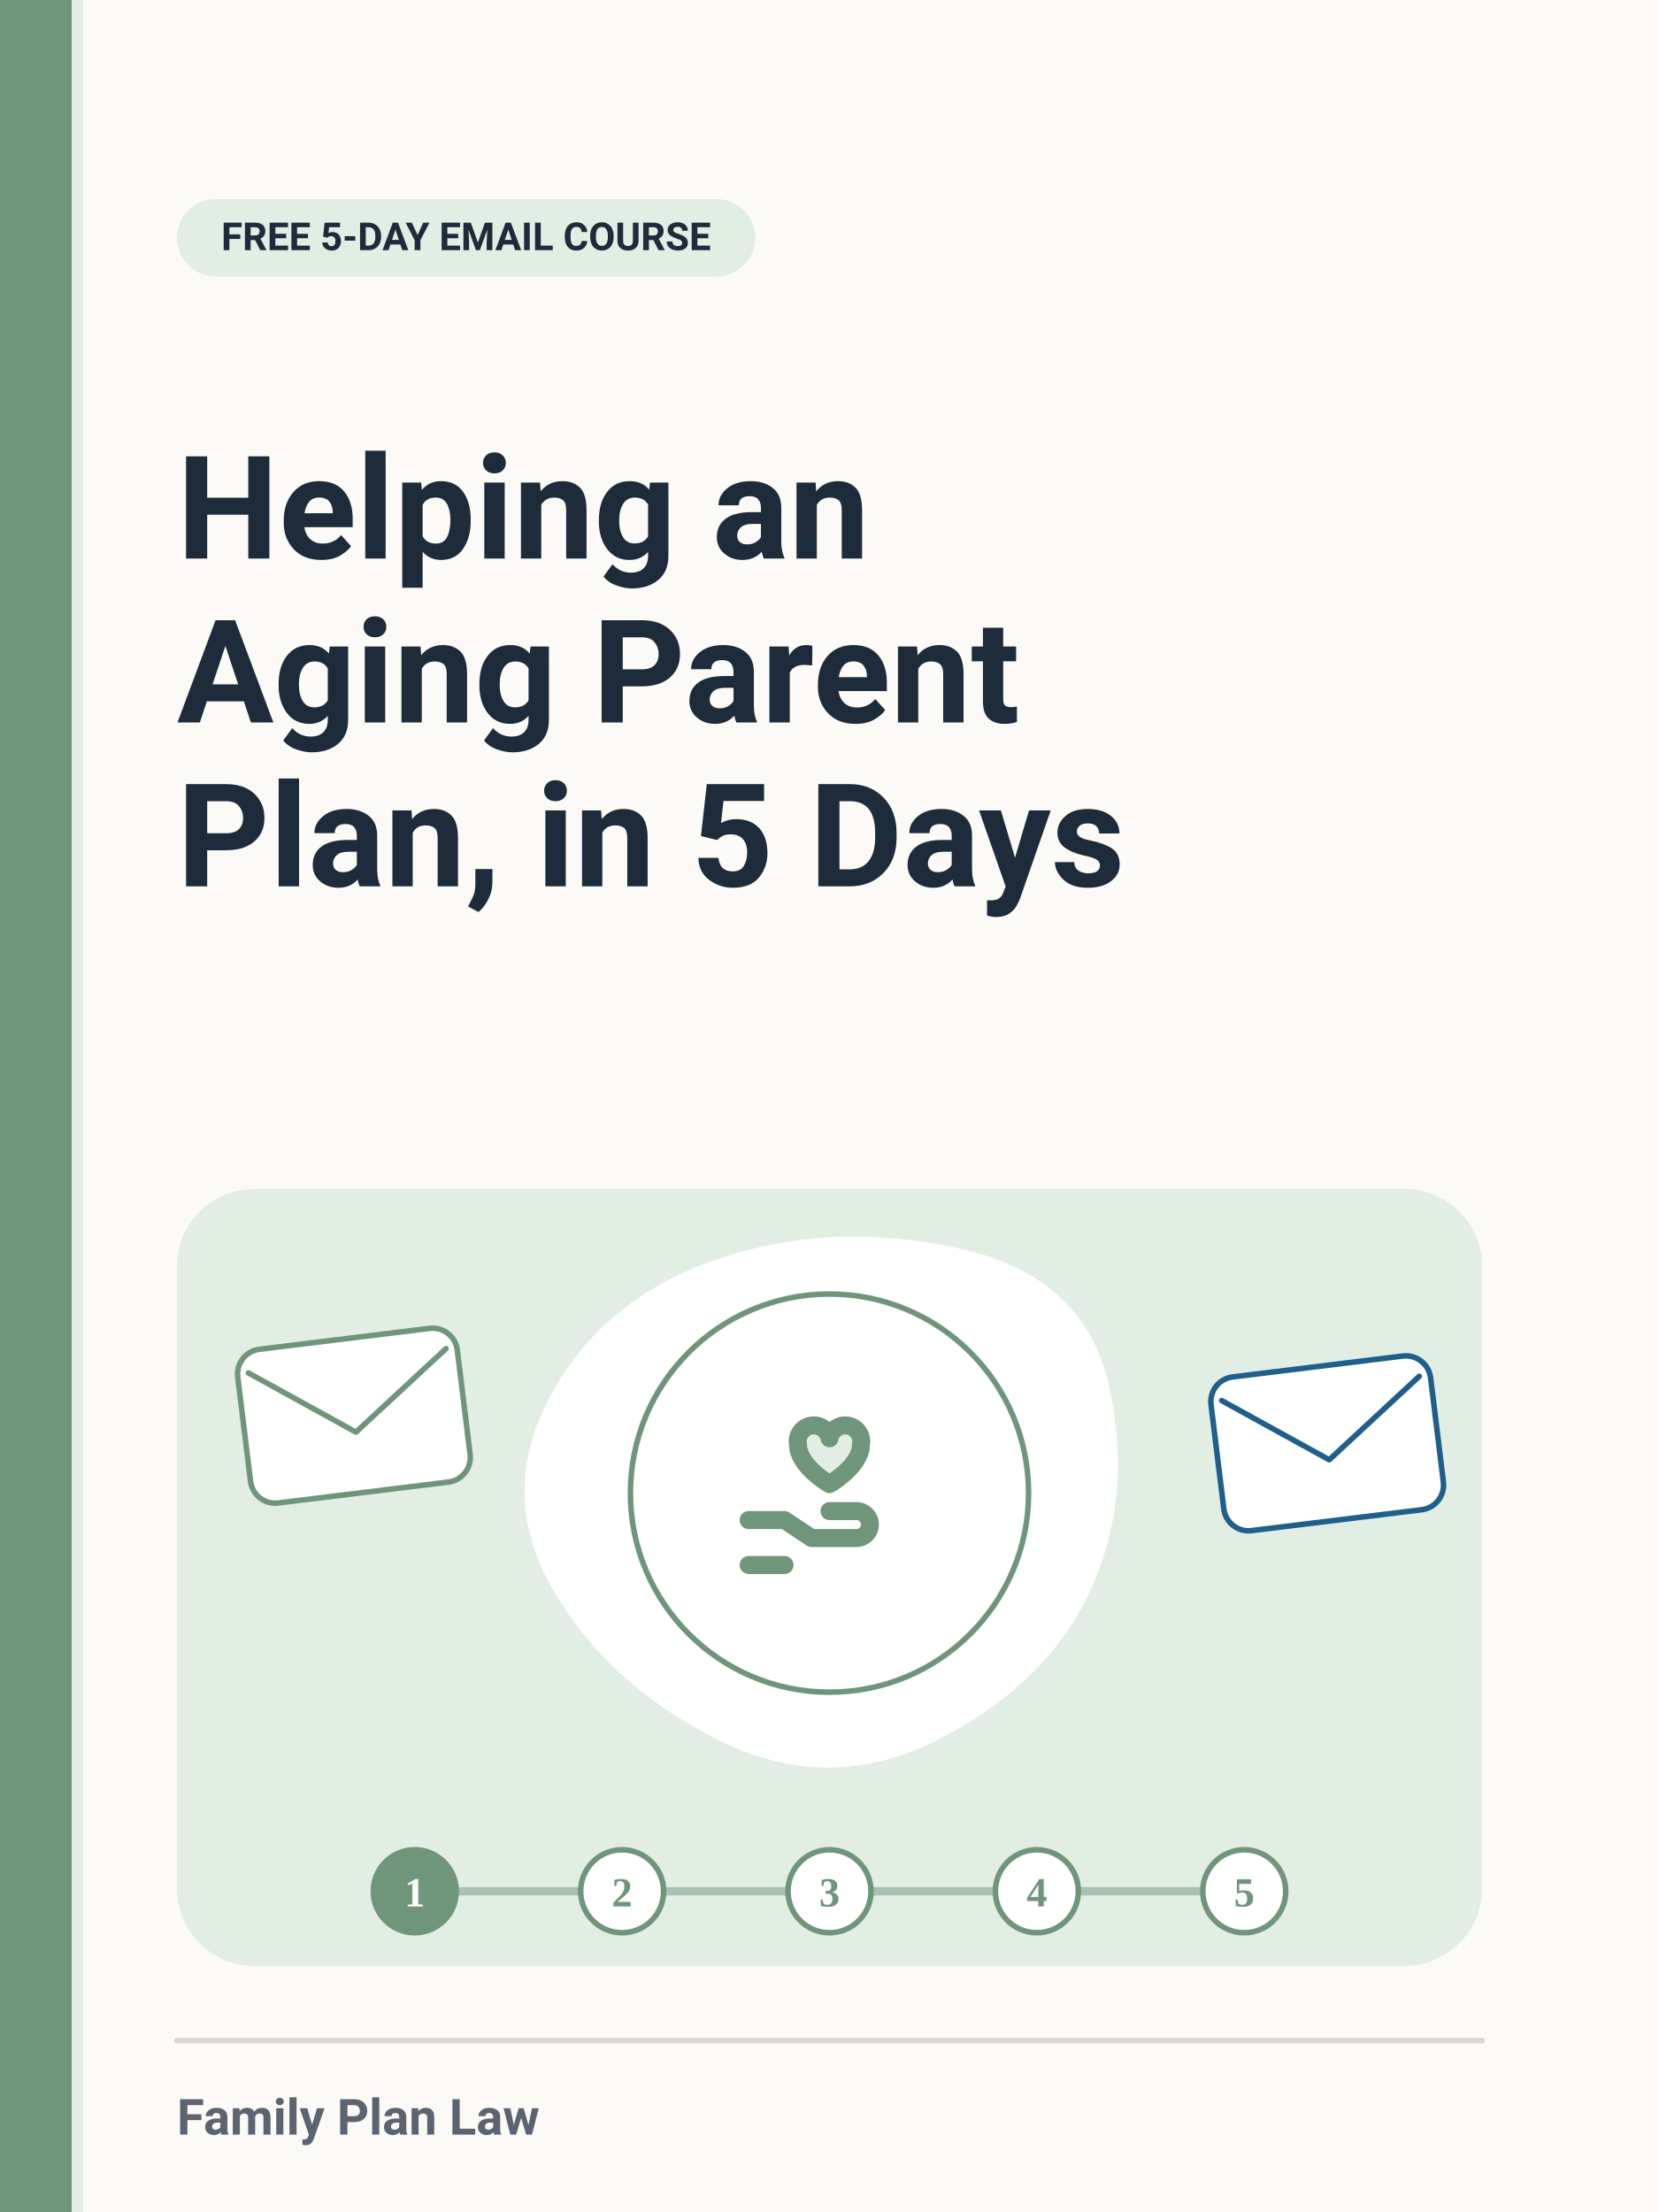
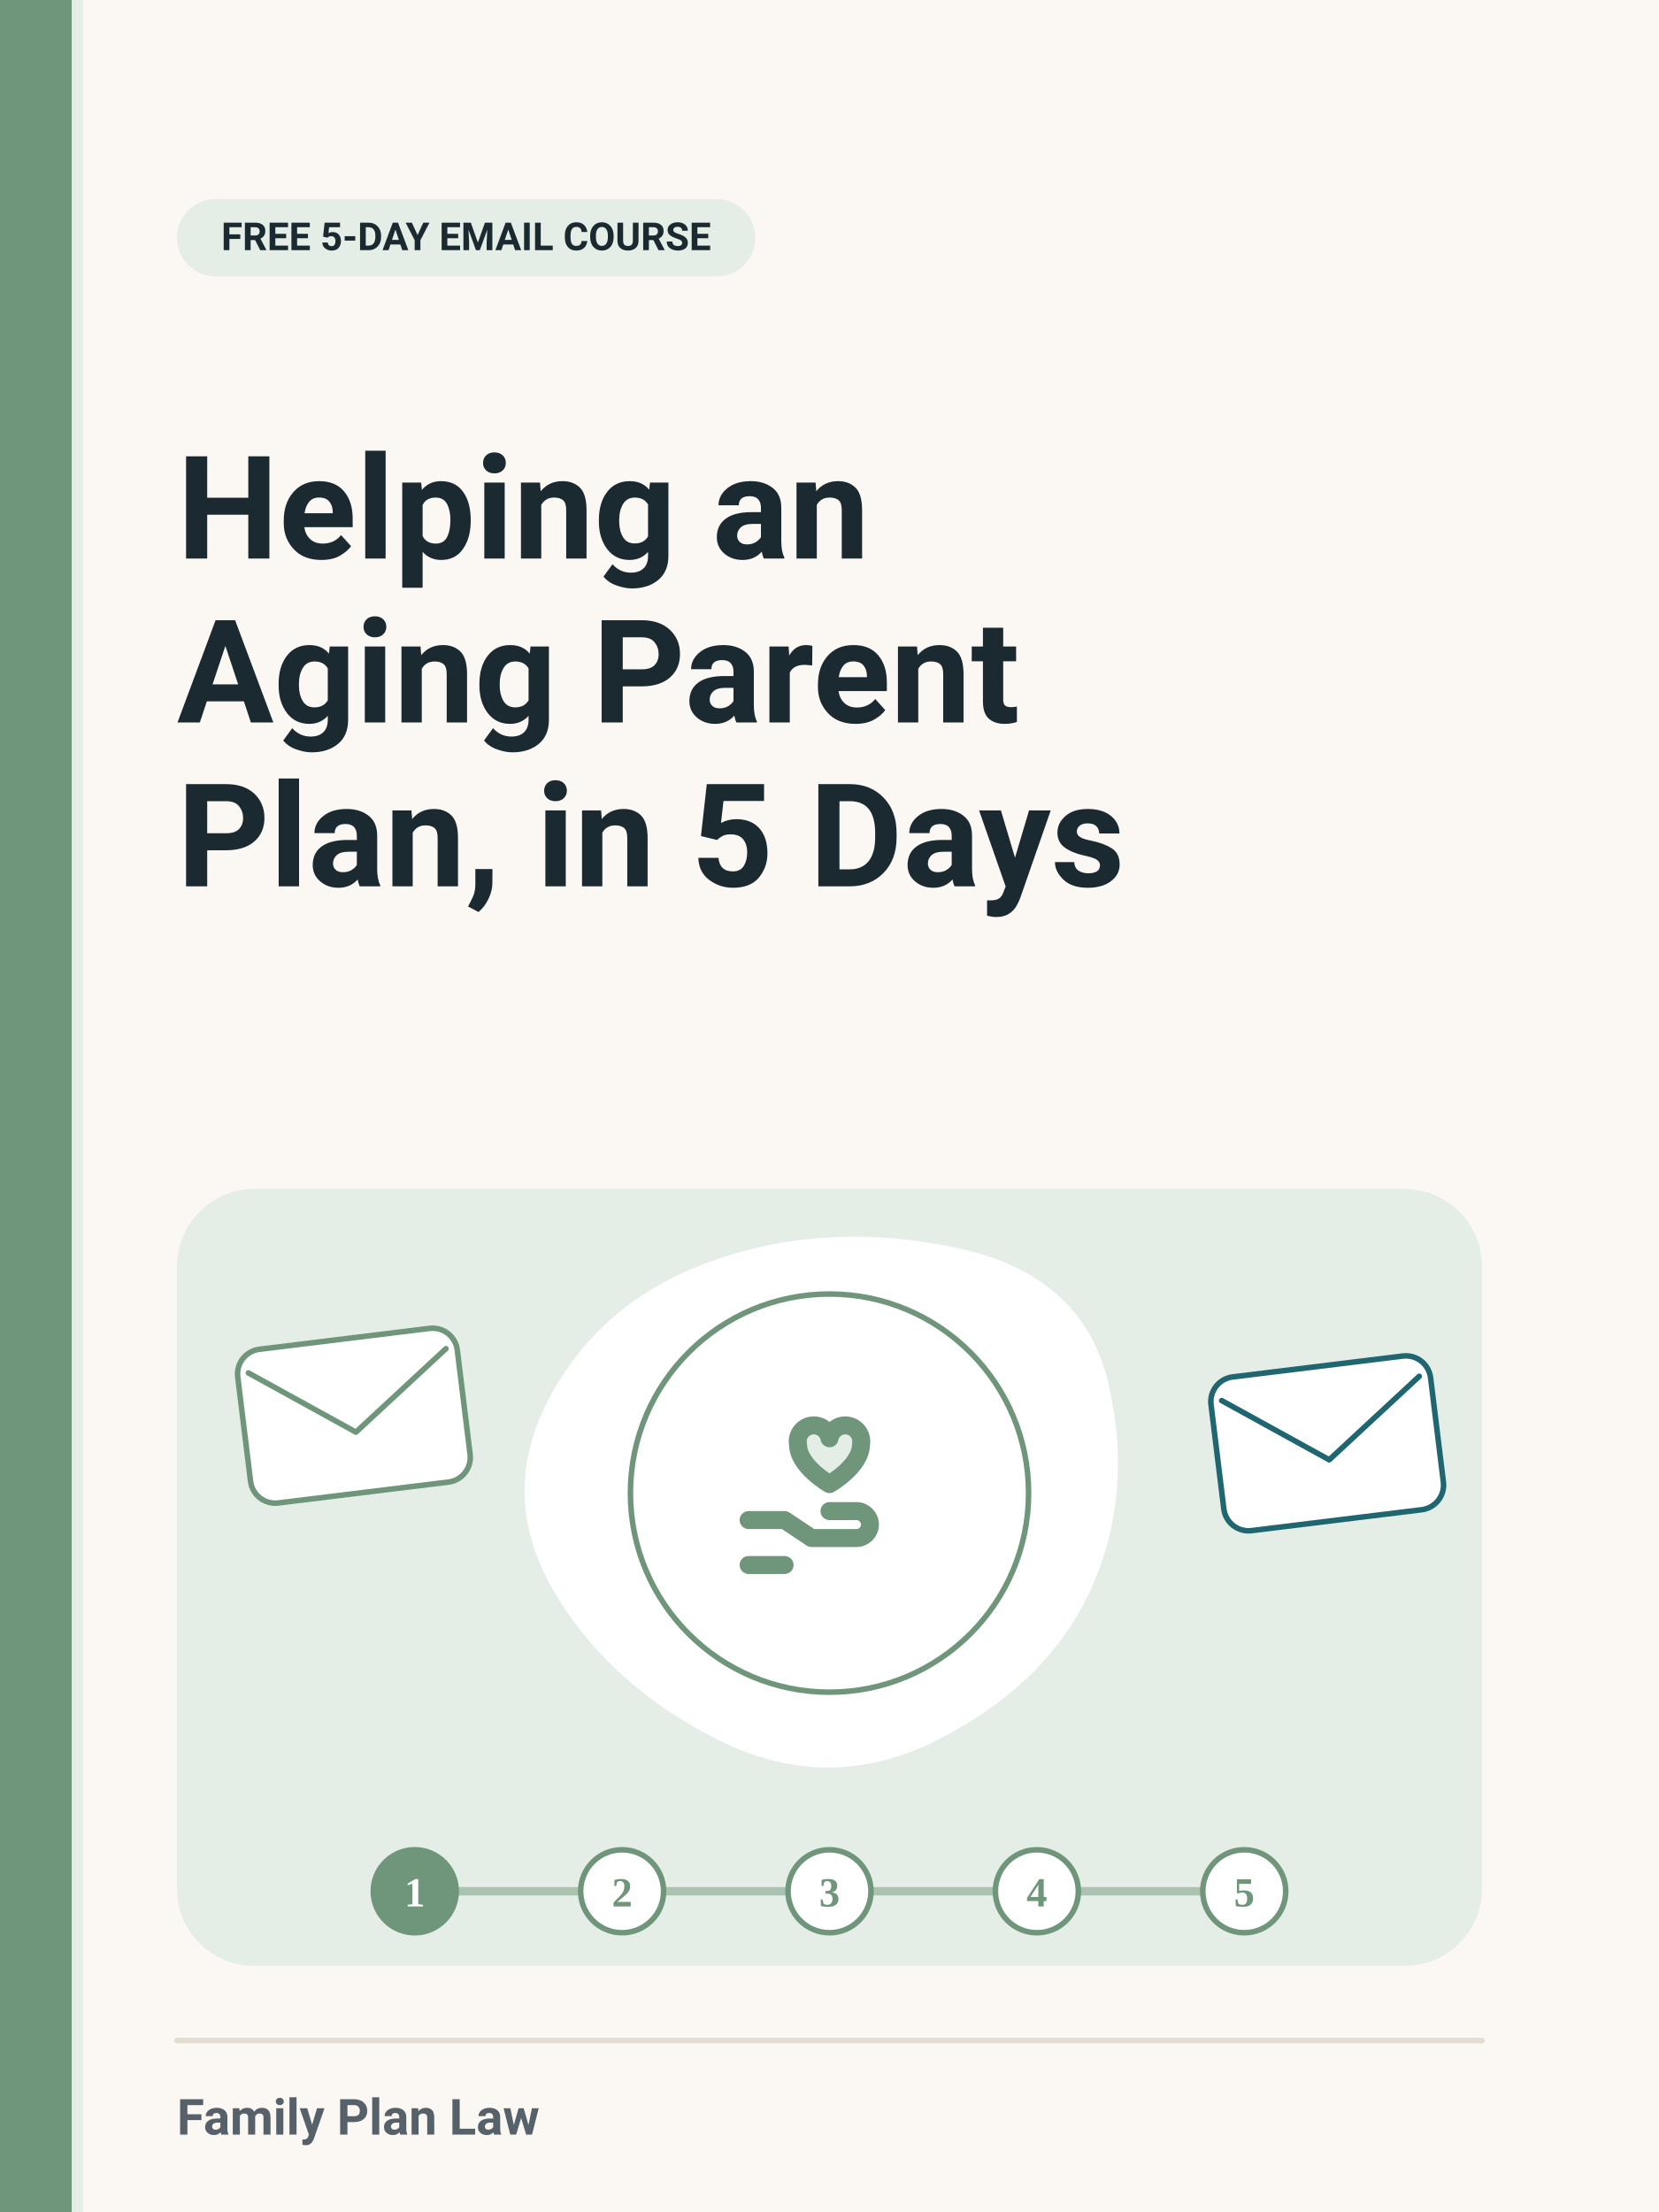
<svg xmlns="http://www.w3.org/2000/svg" viewBox="0 0 600 800" role="img" aria-labelledby="_R_0_-t _R_0_-d" width="600" height="800">
-   <rect width="600" height="800" style="fill:#fbfaf7" />
+   <rect width="600" height="800" style="fill:#fbf8f3" />
  <rect width="26" height="800" style="fill:#6f957a" />
-   <rect x="26" width="4" height="800" style="fill:#e2ede4" />
+   <rect x="26" width="4" height="800" style="fill:#e4eee6" />
  <g>
-     <rect x="64" y="72" width="209.16" height="28" rx="14" style="fill:#e2ede4" />
-     <text x="168.58" y="90.48" font-size="14" font-weight="600" text-anchor="middle" style="fill:#1d2b3a;font-family:system-ui, -apple-system, &quot;Segoe UI&quot;, Roboto, sans-serif">FREE 5-DAY EMAIL COURSE</text>
+     <rect x="64" y="72" width="209.16" height="28" rx="14" style="fill:#e4eee6" />
+     <text x="168.58" y="90.48" font-size="14" font-weight="600" text-anchor="middle" style="fill:#1b2a30;font-family:system-ui, -apple-system, &quot;Segoe UI&quot;, Roboto, sans-serif">FREE 5-DAY EMAIL COURSE</text>
  </g>
-   <text x="64" y="202" font-size="52" font-weight="700" text-anchor="start" style="fill:#1d2b3a;font-family:system-ui, -apple-system, &quot;Segoe UI&quot;, Roboto, sans-serif">Helping an</text>
-   <text x="64" y="261.28" font-size="52" font-weight="700" text-anchor="start" style="fill:#1d2b3a;font-family:system-ui, -apple-system, &quot;Segoe UI&quot;, Roboto, sans-serif">Aging Parent</text>
-   <text x="64" y="320.56" font-size="52" font-weight="700" text-anchor="start" style="fill:#1d2b3a;font-family:system-ui, -apple-system, &quot;Segoe UI&quot;, Roboto, sans-serif">Plan, in 5 Days</text>
-   <rect x="64" y="430" width="472" height="281" rx="28" style="fill:#e2ede4" />
+   <text x="64" y="202" font-size="52" font-weight="700" text-anchor="start" style="fill:#1b2a30;font-family:system-ui, -apple-system, &quot;Segoe UI&quot;, Roboto, sans-serif">Helping an</text>
+   <text x="64" y="261.28" font-size="52" font-weight="700" text-anchor="start" style="fill:#1b2a30;font-family:system-ui, -apple-system, &quot;Segoe UI&quot;, Roboto, sans-serif">Aging Parent</text>
+   <text x="64" y="320.56" font-size="52" font-weight="700" text-anchor="start" style="fill:#1b2a30;font-family:system-ui, -apple-system, &quot;Segoe UI&quot;, Roboto, sans-serif">Plan, in 5 Days</text>
+   <rect x="64" y="430" width="472" height="281" rx="28" style="fill:#e4eee6" />
  <g>
    <path d="M 400.9 500.5 Q 410.0 540.0 394.8 574.2 Q 379.5 608.4 339.8 628.9 Q 300.0 649.4 259.8 629.3 Q 219.6 609.1 199.8 574.6 Q 180.0 540.0 199.1 504.8 Q 218.1 469.6 259.1 455.5 Q 300.0 441.5 345.9 451.3 Q 391.8 461.0 400.9 500.5 Z" style="fill:#ffffff" />
    <circle cx="300" cy="540" r="72" style="fill:#ffffff" />
    <circle cx="300" cy="540" r="72" style="fill:none;stroke:#6f957a" stroke-width="2" />
    <g transform="translate(261 501) scale(3.25)">
      <g style="stroke:#6f957a;color:#6f957a" fill="none" stroke-width="2" stroke-linecap="round" stroke-linejoin="round">
-         <path d="M12 11s-3.5-2-3.5-4.4a1.75 1.75 0 0 1 3.5-.7 1.75 1.75 0 0 1 3.5.7C15.5 9 12 11 12 11z" fill="#e2ede4" />
+         <path d="M12 11s-3.5-2-3.5-4.4a1.75 1.75 0 0 1 3.5-.7 1.75 1.75 0 0 1 3.5.7C15.5 9 12 11 12 11z" fill="#e4eee6" />
        <path d="M3 15h4l3 2h5a1.5 1.5 0 0 0 0-3h-3M7 20H3" />
      </g>
    </g>
    <g>
      <g transform="rotate(-7 128 512)">
        <rect x="88" y="484" width="80" height="56" rx="9" style="fill:#ffffff;stroke:#6f957a" stroke-width="2" />
        <path d="M92 492 L128 518 L164 492" style="fill:none;stroke:#6f957a" stroke-linecap="round" stroke-linejoin="round" stroke-width="2" />
      </g>
      <g transform="rotate(-7 480 522)">
-         <rect x="440" y="494" width="80" height="56" rx="9" style="fill:#ffffff;stroke:#1f5f8b" stroke-width="2" />
-         <path d="M444 502 L480 528 L516 502" style="fill:none;stroke:#1f5f8b" stroke-linecap="round" stroke-linejoin="round" stroke-width="2" />
+         <rect x="440" y="494" width="80" height="56" rx="9" style="fill:#ffffff;stroke:#1f6670" stroke-width="2" />
+         <path d="M444 502 L480 528 L516 502" style="fill:none;stroke:#1f6670" stroke-linecap="round" stroke-linejoin="round" stroke-width="2" />
      </g>
      <g>
        <line x1="150" x2="450" y1="684" y2="684" style="stroke:#6f957a" stroke-width="3" stroke-linecap="round" opacity="0.5" />
        <g>
          <circle cx="150" cy="684" r="15" style="fill:#6f957a;stroke:#6f957a" stroke-width="2" />
          <text x="150" y="689.5" font-size="15" font-weight="700" text-anchor="middle" style="fill:#ffffff;font-family:inherit">1</text>
        </g>
        <g>
          <circle cx="225" cy="684" r="15" style="fill:#ffffff;stroke:#6f957a" stroke-width="2" />
          <text x="225" y="689.5" font-size="15" font-weight="700" text-anchor="middle" style="fill:#6f957a;font-family:inherit">2</text>
        </g>
        <g>
          <circle cx="300" cy="684" r="15" style="fill:#ffffff;stroke:#6f957a" stroke-width="2" />
          <text x="300" y="689.5" font-size="15" font-weight="700" text-anchor="middle" style="fill:#6f957a;font-family:inherit">3</text>
        </g>
        <g>
          <circle cx="375" cy="684" r="15" style="fill:#ffffff;stroke:#6f957a" stroke-width="2" />
          <text x="375" y="689.5" font-size="15" font-weight="700" text-anchor="middle" style="fill:#6f957a;font-family:inherit">4</text>
        </g>
        <g>
          <circle cx="450" cy="684" r="15" style="fill:#ffffff;stroke:#6f957a" stroke-width="2" />
          <text x="450" y="689.5" font-size="15" font-weight="700" text-anchor="middle" style="fill:#6f957a;font-family:inherit">5</text>
        </g>
      </g>
    </g>
  </g>
-   <line x1="64" x2="536" y1="738" y2="738" style="stroke:#d9d6cf" stroke-width="2" stroke-linecap="round" stroke-linejoin="round" />
-   <text x="64" y="772" font-size="18" font-weight="700" text-anchor="start" style="fill:#5b6470;font-family:system-ui, -apple-system, &quot;Segoe UI&quot;, Roboto, sans-serif">Family Plan Law</text>
+   <line x1="64" x2="536" y1="738" y2="738" style="stroke:#e3dcd0" stroke-width="2" stroke-linecap="round" stroke-linejoin="round" />
+   <text x="64" y="772" font-size="18" font-weight="700" text-anchor="start" style="fill:#56616a;font-family:system-ui, -apple-system, &quot;Segoe UI&quot;, Roboto, sans-serif">Family Plan Law</text>
</svg>
